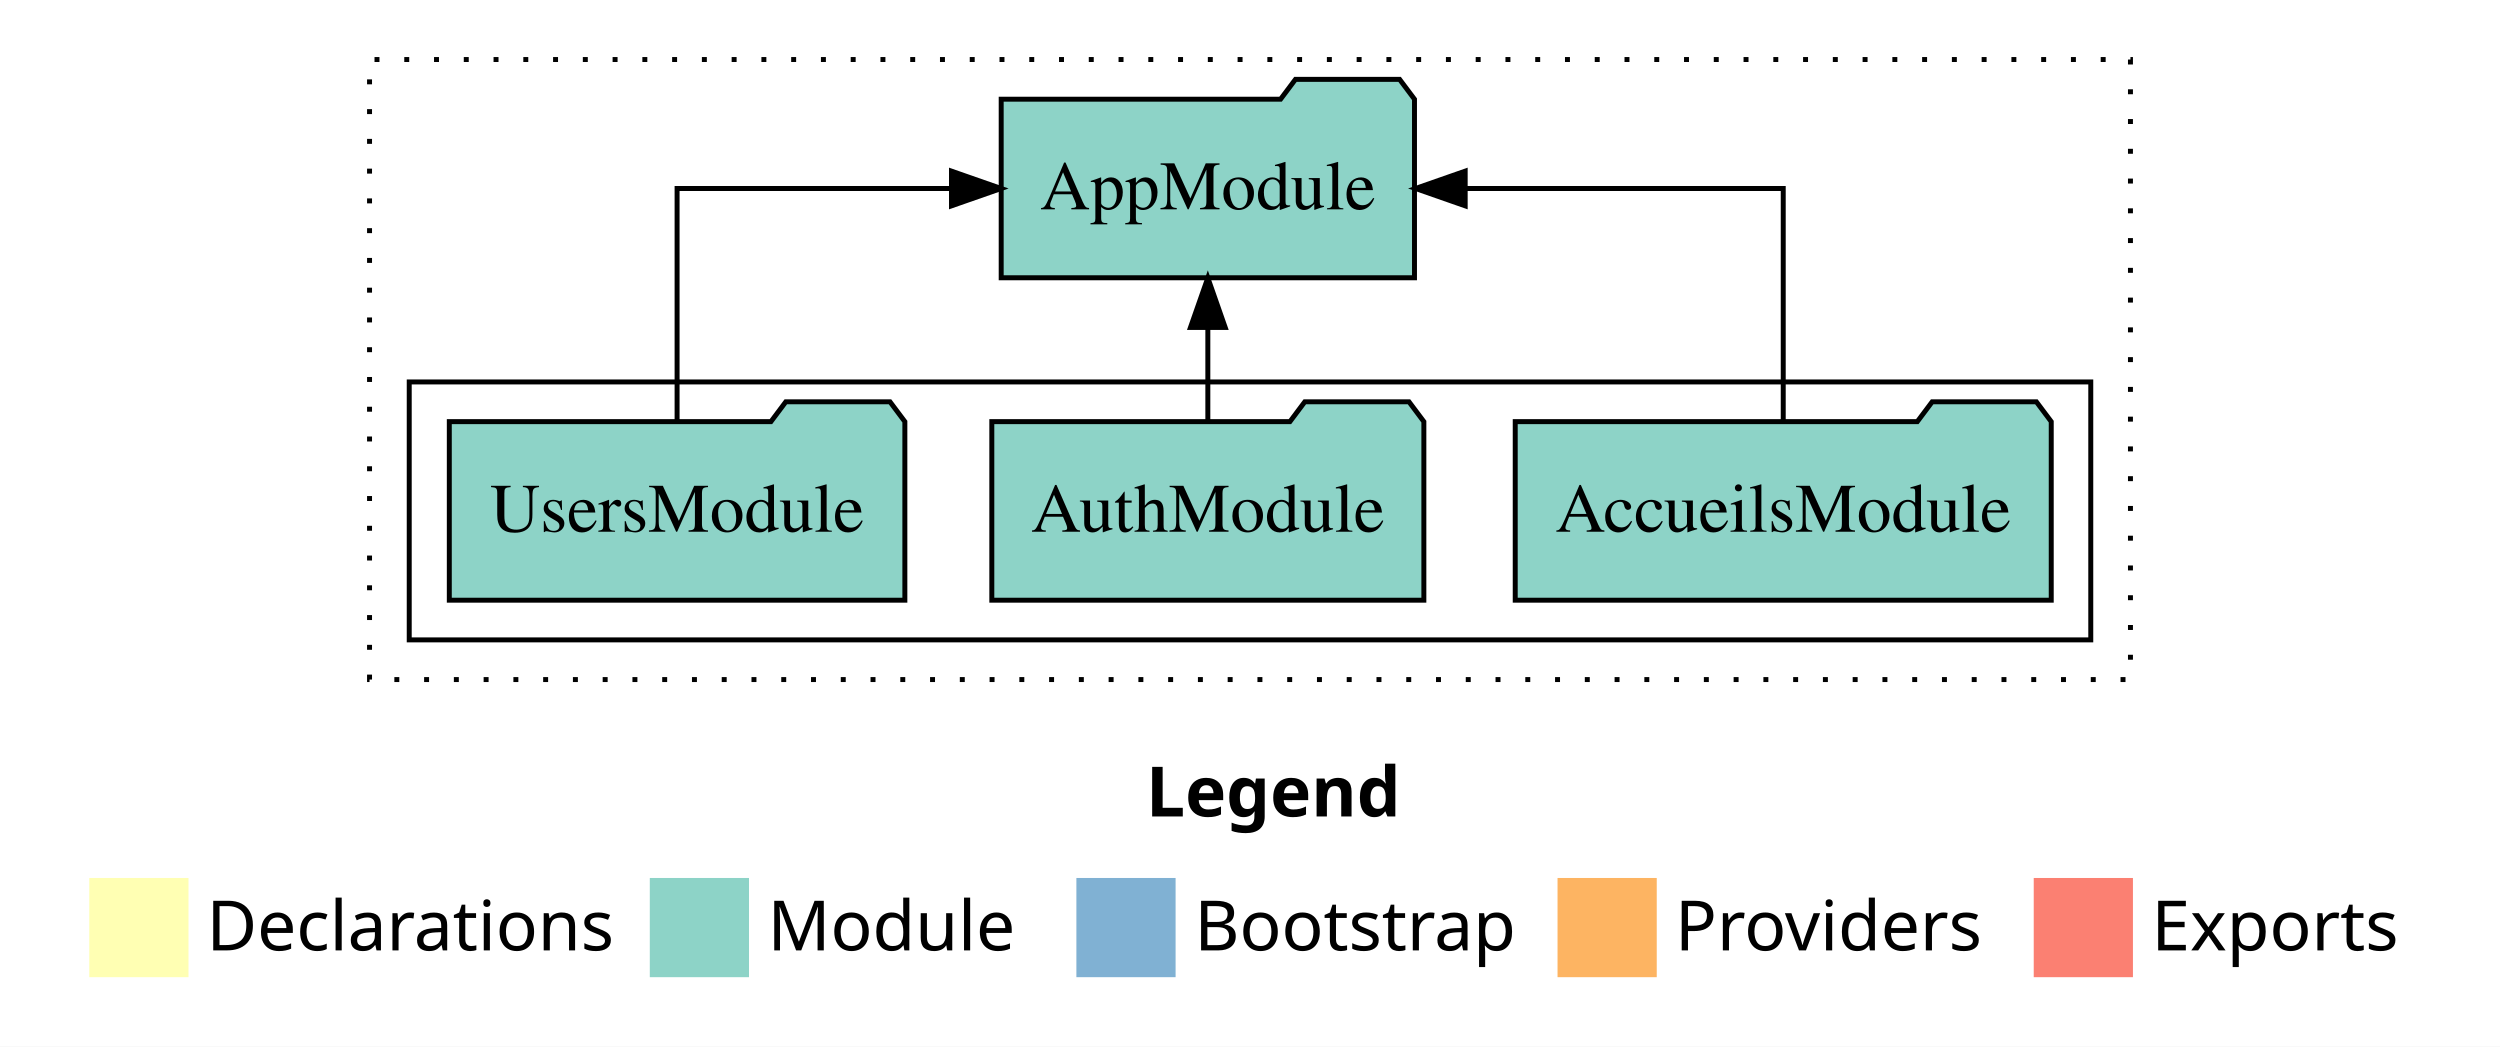
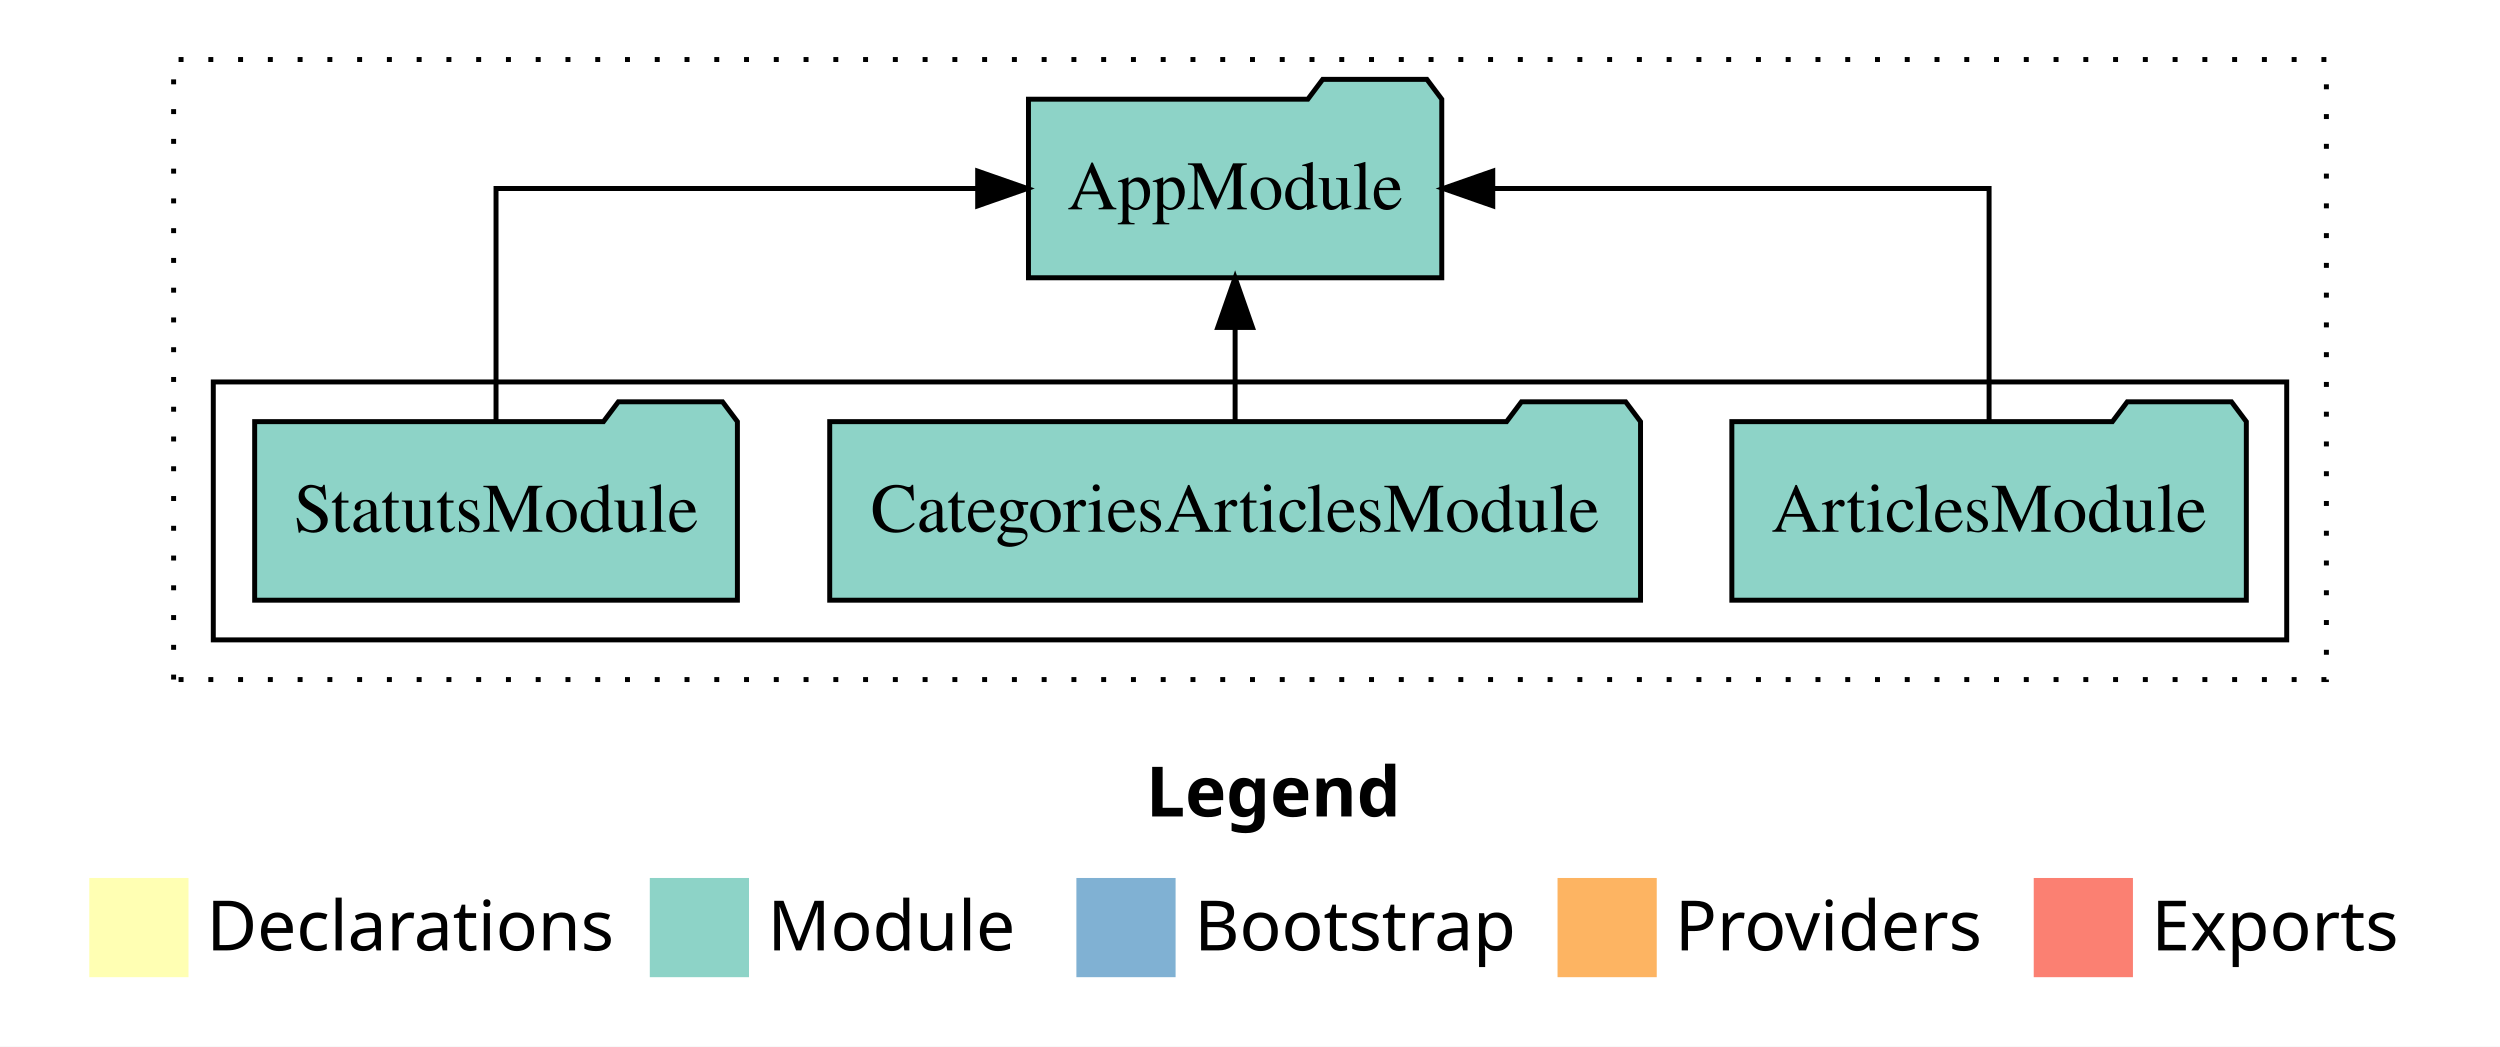
<svg xmlns="http://www.w3.org/2000/svg" width="504pt" height="211pt" viewBox="0.00 0.00 504.00 211.00">
  <g id="graph0" class="graph" transform="scale(1 1) rotate(0) translate(4 207)">
    <polygon fill="white" stroke="transparent" points="-4,4 -4,-207 500,-207 500,4 -4,4" />
    <text text-anchor="start" x="227.01" y="-42.4" font-family="Times-12" font-weight="bold" font-size="14.00">Legend</text>
    <polygon fill="#ffffb3" stroke="transparent" points="14,-10 14,-30 34,-30 34,-10 14,-10" />
    <text text-anchor="start" x="37.63" y="-15.4" font-family="Times-12" font-size="14.00">  Declarations</text>
    <polygon fill="#8dd3c7" stroke="transparent" points="127,-10 127,-30 147,-30 147,-10 127,-10" />
    <text text-anchor="start" x="150.73" y="-15.4" font-family="Times-12" font-size="14.00">  Module</text>
    <polygon fill="#80b1d3" stroke="transparent" points="213,-10 213,-30 233,-30 233,-10 213,-10" />
    <text text-anchor="start" x="236.78" y="-15.4" font-family="Times-12" font-size="14.00">  Bootstrap</text>
    <polygon fill="#fdb462" stroke="transparent" points="310,-10 310,-30 330,-30 330,-10 310,-10" />
    <text text-anchor="start" x="333.67" y="-15.4" font-family="Times-12" font-size="14.00">  Providers</text>
    <polygon fill="#fb8072" stroke="transparent" points="406,-10 406,-30 426,-30 426,-10 406,-10" />
    <text text-anchor="start" x="429.73" y="-15.4" font-family="Times-12" font-size="14.00">  Exports</text>
    <g id="clust1" class="cluster">
-       <polygon fill="none" stroke="black" stroke-dasharray="1,5" points="70.5,-70 70.5,-195 425.5,-195 425.5,-70 70.5,-70" />
+       <polygon fill="none" stroke="black" stroke-dasharray="1,5" points="31,-70 31,-195 465,-195 465,-70 31,-70" />
    </g>
    <g id="clust3" class="cluster">
-       <polygon fill="none" stroke="black" points="78.5,-78 78.5,-130 417.5,-130 417.5,-78 78.5,-78" />
+       <polygon fill="none" stroke="black" points="39,-78 39,-130 457,-130 457,-78 39,-78" />
    </g>
    <g id="node1" class="node">
-       <polygon fill="#8dd3c7" stroke="black" points="409.53,-122 406.53,-126 385.53,-126 382.53,-122 301.47,-122 301.47,-86 409.53,-86 409.53,-122" />
-       <text text-anchor="middle" x="355.5" y="-99.8" font-family="Times,serif" font-size="14.00">AccueilsModule</text>
+       <polygon fill="#8dd3c7" stroke="black" points="448.86,-122 445.86,-126 424.86,-126 421.86,-122 345.14,-122 345.14,-86 448.86,-86 448.86,-122" />
+       <text text-anchor="middle" x="397" y="-99.8" font-family="Times,serif" font-size="14.00">ArticlesModule</text>
    </g>
    <g id="node4" class="node">
-       <polygon fill="#8dd3c7" stroke="black" points="281.16,-187 278.16,-191 257.16,-191 254.16,-187 197.84,-187 197.84,-151 281.16,-151 281.16,-187" />
-       <text text-anchor="middle" x="239.5" y="-164.8" font-family="Times,serif" font-size="14.00">AppModule</text>
+       <polygon fill="#8dd3c7" stroke="black" points="286.66,-187 283.66,-191 262.66,-191 259.66,-187 203.34,-187 203.34,-151 286.66,-151 286.66,-187" />
+       <text text-anchor="middle" x="245" y="-164.8" font-family="Times,serif" font-size="14.00">AppModule</text>
    </g>
    <g id="edge1" class="edge">
-       <path fill="none" stroke="black" d="M355.5,-122.11C355.5,-141.34 355.5,-169 355.5,-169 355.5,-169 291.38,-169 291.38,-169" />
-       <polygon fill="black" stroke="black" points="291.38,-165.5 281.38,-169 291.38,-172.5 291.38,-165.5" />
+       <path fill="none" stroke="black" d="M397,-122.11C397,-141.34 397,-169 397,-169 397,-169 296.94,-169 296.94,-169" />
+       <polygon fill="black" stroke="black" points="296.94,-165.5 286.94,-169 296.94,-172.5 296.94,-165.5" />
    </g>
    <g id="node2" class="node">
-       <polygon fill="#8dd3c7" stroke="black" points="283.05,-122 280.05,-126 259.05,-126 256.05,-122 195.95,-122 195.95,-86 283.05,-86 283.05,-122" />
-       <text text-anchor="middle" x="239.5" y="-99.8" font-family="Times,serif" font-size="14.00">AuthModule</text>
+       <polygon fill="#8dd3c7" stroke="black" points="326.73,-122 323.73,-126 302.73,-126 299.73,-122 163.27,-122 163.27,-86 326.73,-86 326.73,-122" />
+       <text text-anchor="middle" x="245" y="-99.8" font-family="Times,serif" font-size="14.00">CategoriesArticlesModule</text>
    </g>
    <g id="edge2" class="edge">
-       <path fill="none" stroke="black" d="M239.5,-122.11C239.5,-122.11 239.5,-140.99 239.5,-140.99" />
-       <polygon fill="black" stroke="black" points="236,-140.99 239.5,-150.99 243,-140.99 236,-140.99" />
+       <path fill="none" stroke="black" d="M245,-122.11C245,-122.11 245,-140.99 245,-140.99" />
+       <polygon fill="black" stroke="black" points="241.5,-140.99 245,-150.99 248.5,-140.99 241.5,-140.99" />
    </g>
    <g id="node3" class="node">
-       <polygon fill="#8dd3c7" stroke="black" points="178.42,-122 175.42,-126 154.42,-126 151.42,-122 86.58,-122 86.58,-86 178.42,-86 178.42,-122" />
-       <text text-anchor="middle" x="132.5" y="-99.8" font-family="Times,serif" font-size="14.00">UsersModule</text>
+       <polygon fill="#8dd3c7" stroke="black" points="144.66,-122 141.66,-126 120.66,-126 117.66,-122 47.34,-122 47.34,-86 144.66,-86 144.66,-122" />
+       <text text-anchor="middle" x="96" y="-99.8" font-family="Times,serif" font-size="14.00">StatutsModule</text>
    </g>
    <g id="edge3" class="edge">
-       <path fill="none" stroke="black" d="M132.5,-122.11C132.5,-141.34 132.5,-169 132.5,-169 132.5,-169 187.82,-169 187.82,-169" />
-       <polygon fill="black" stroke="black" points="187.82,-172.5 197.82,-169 187.82,-165.5 187.82,-172.5" />
+       <path fill="none" stroke="black" d="M96,-122.11C96,-141.34 96,-169 96,-169 96,-169 193.1,-169 193.1,-169" />
+       <polygon fill="black" stroke="black" points="193.1,-172.5 203.1,-169 193.1,-165.5 193.1,-172.5" />
    </g>
  </g>
</svg>
